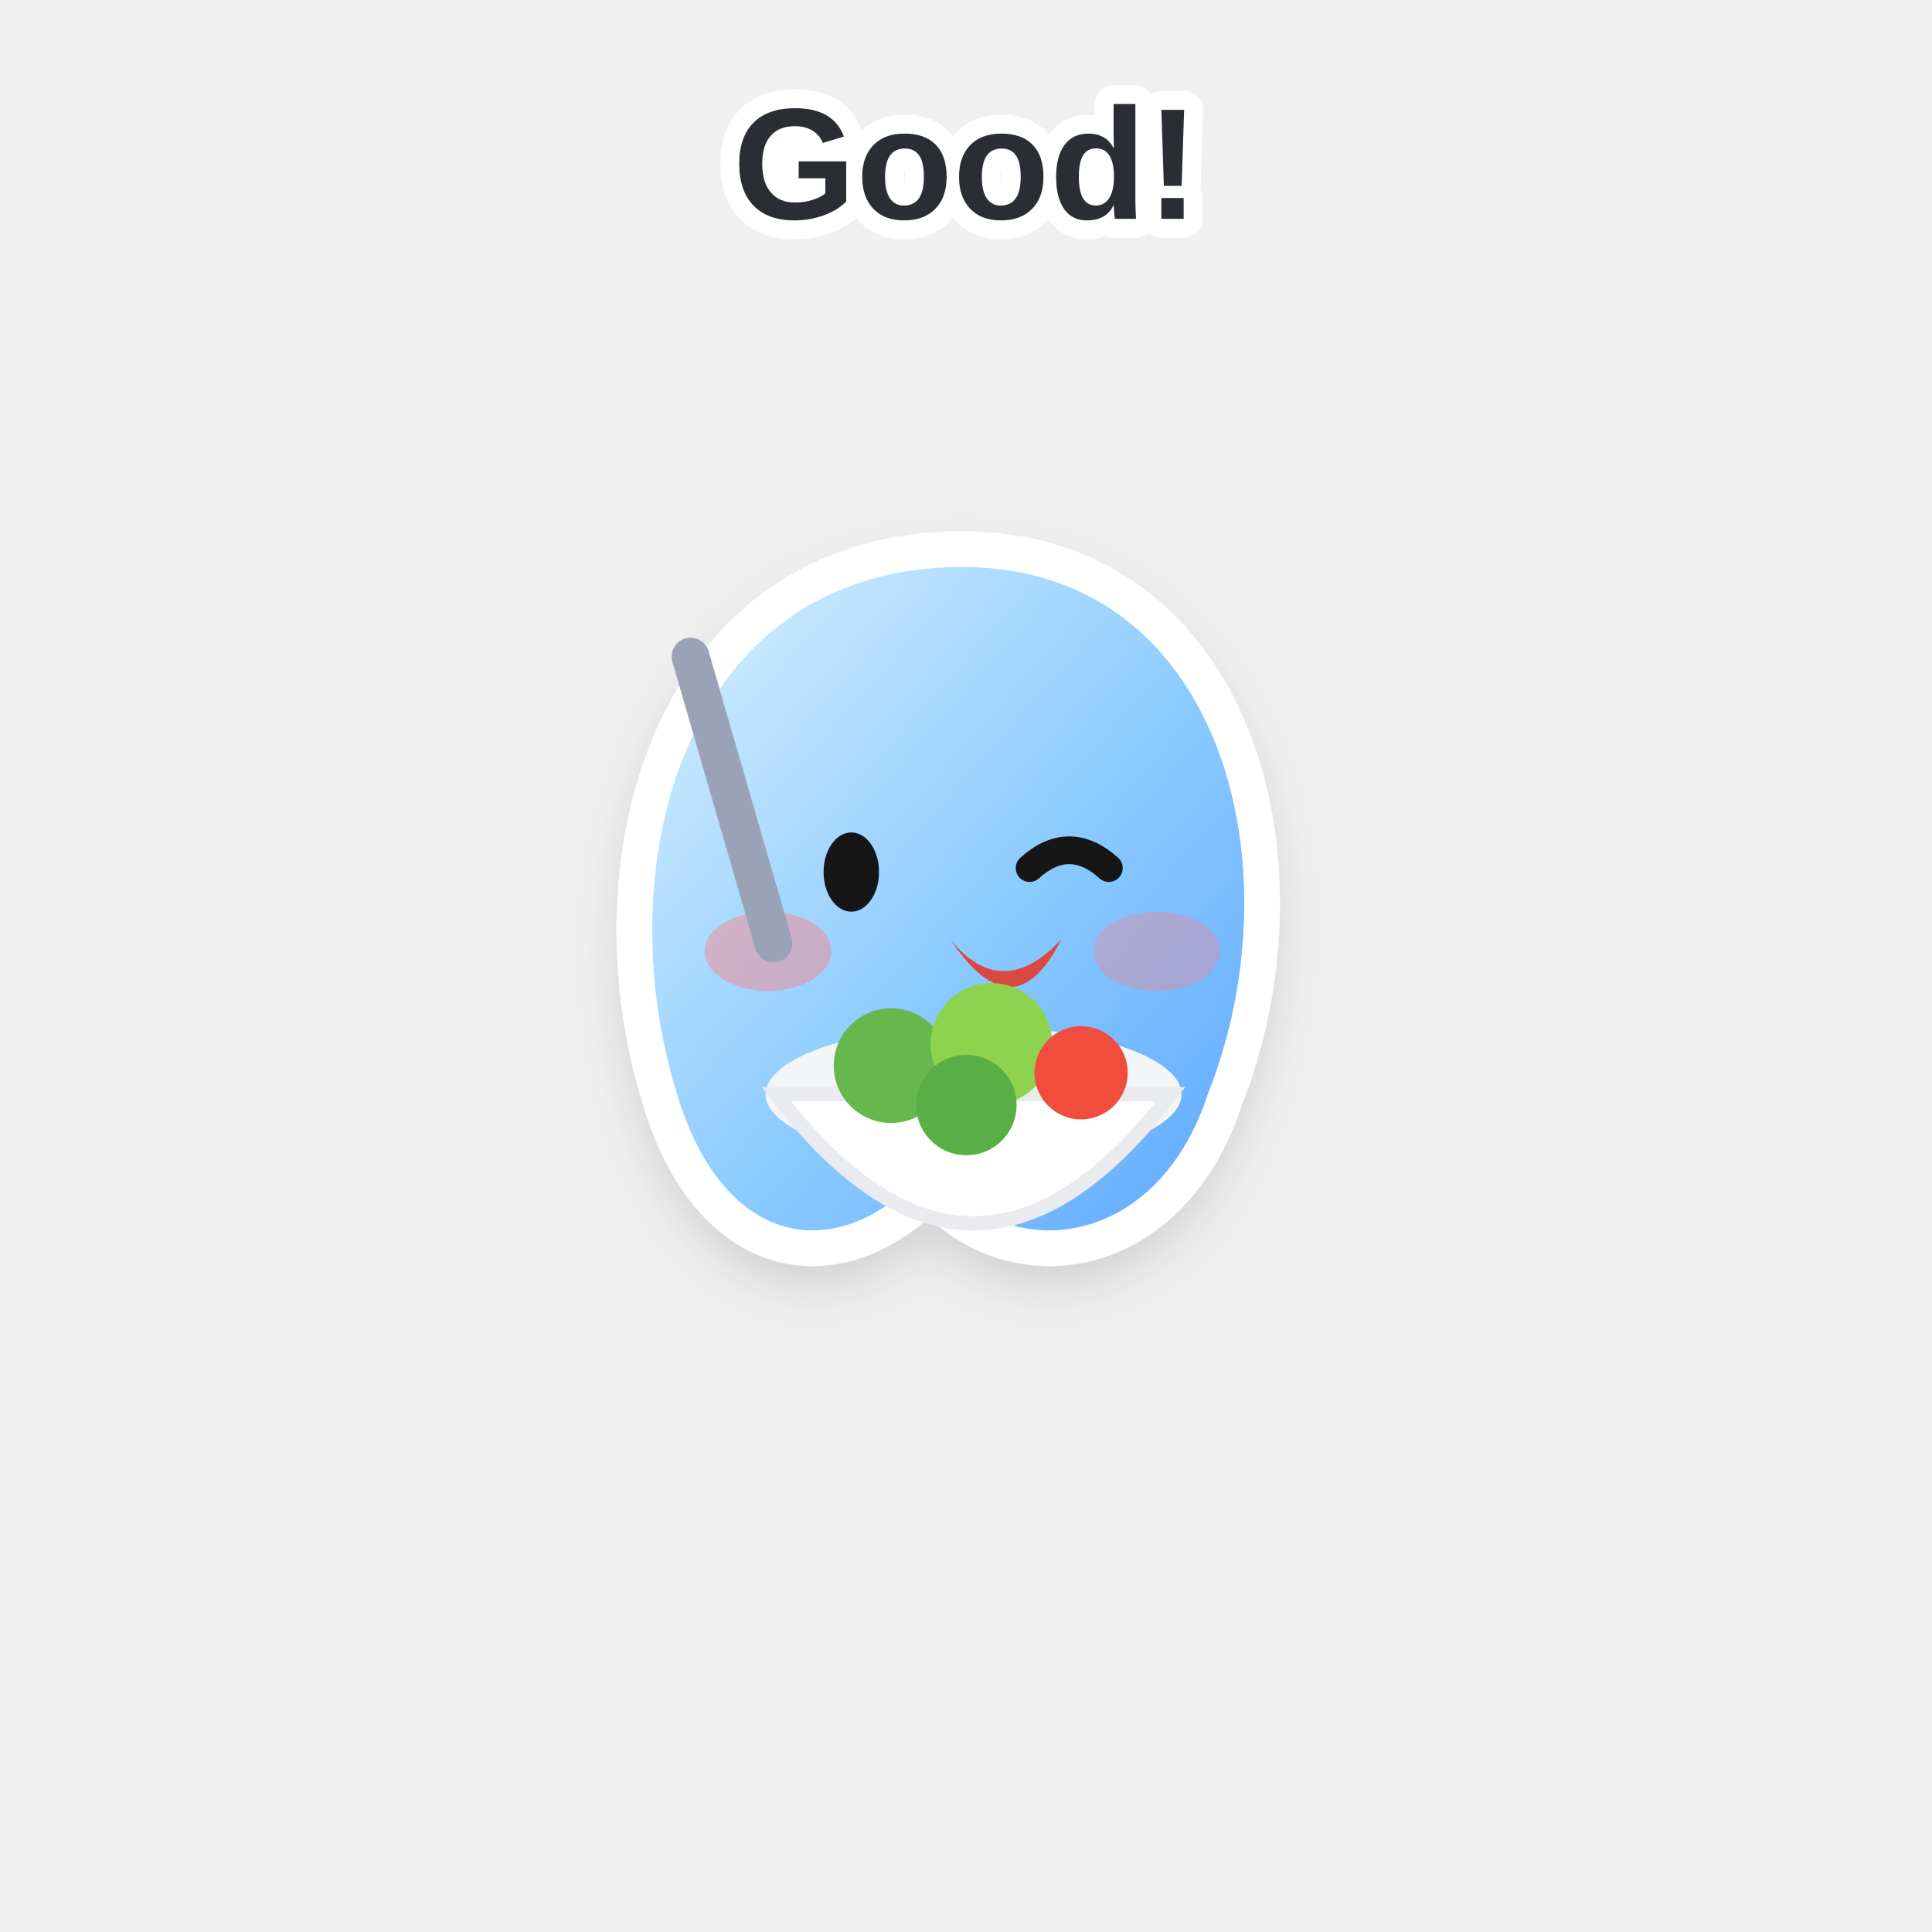
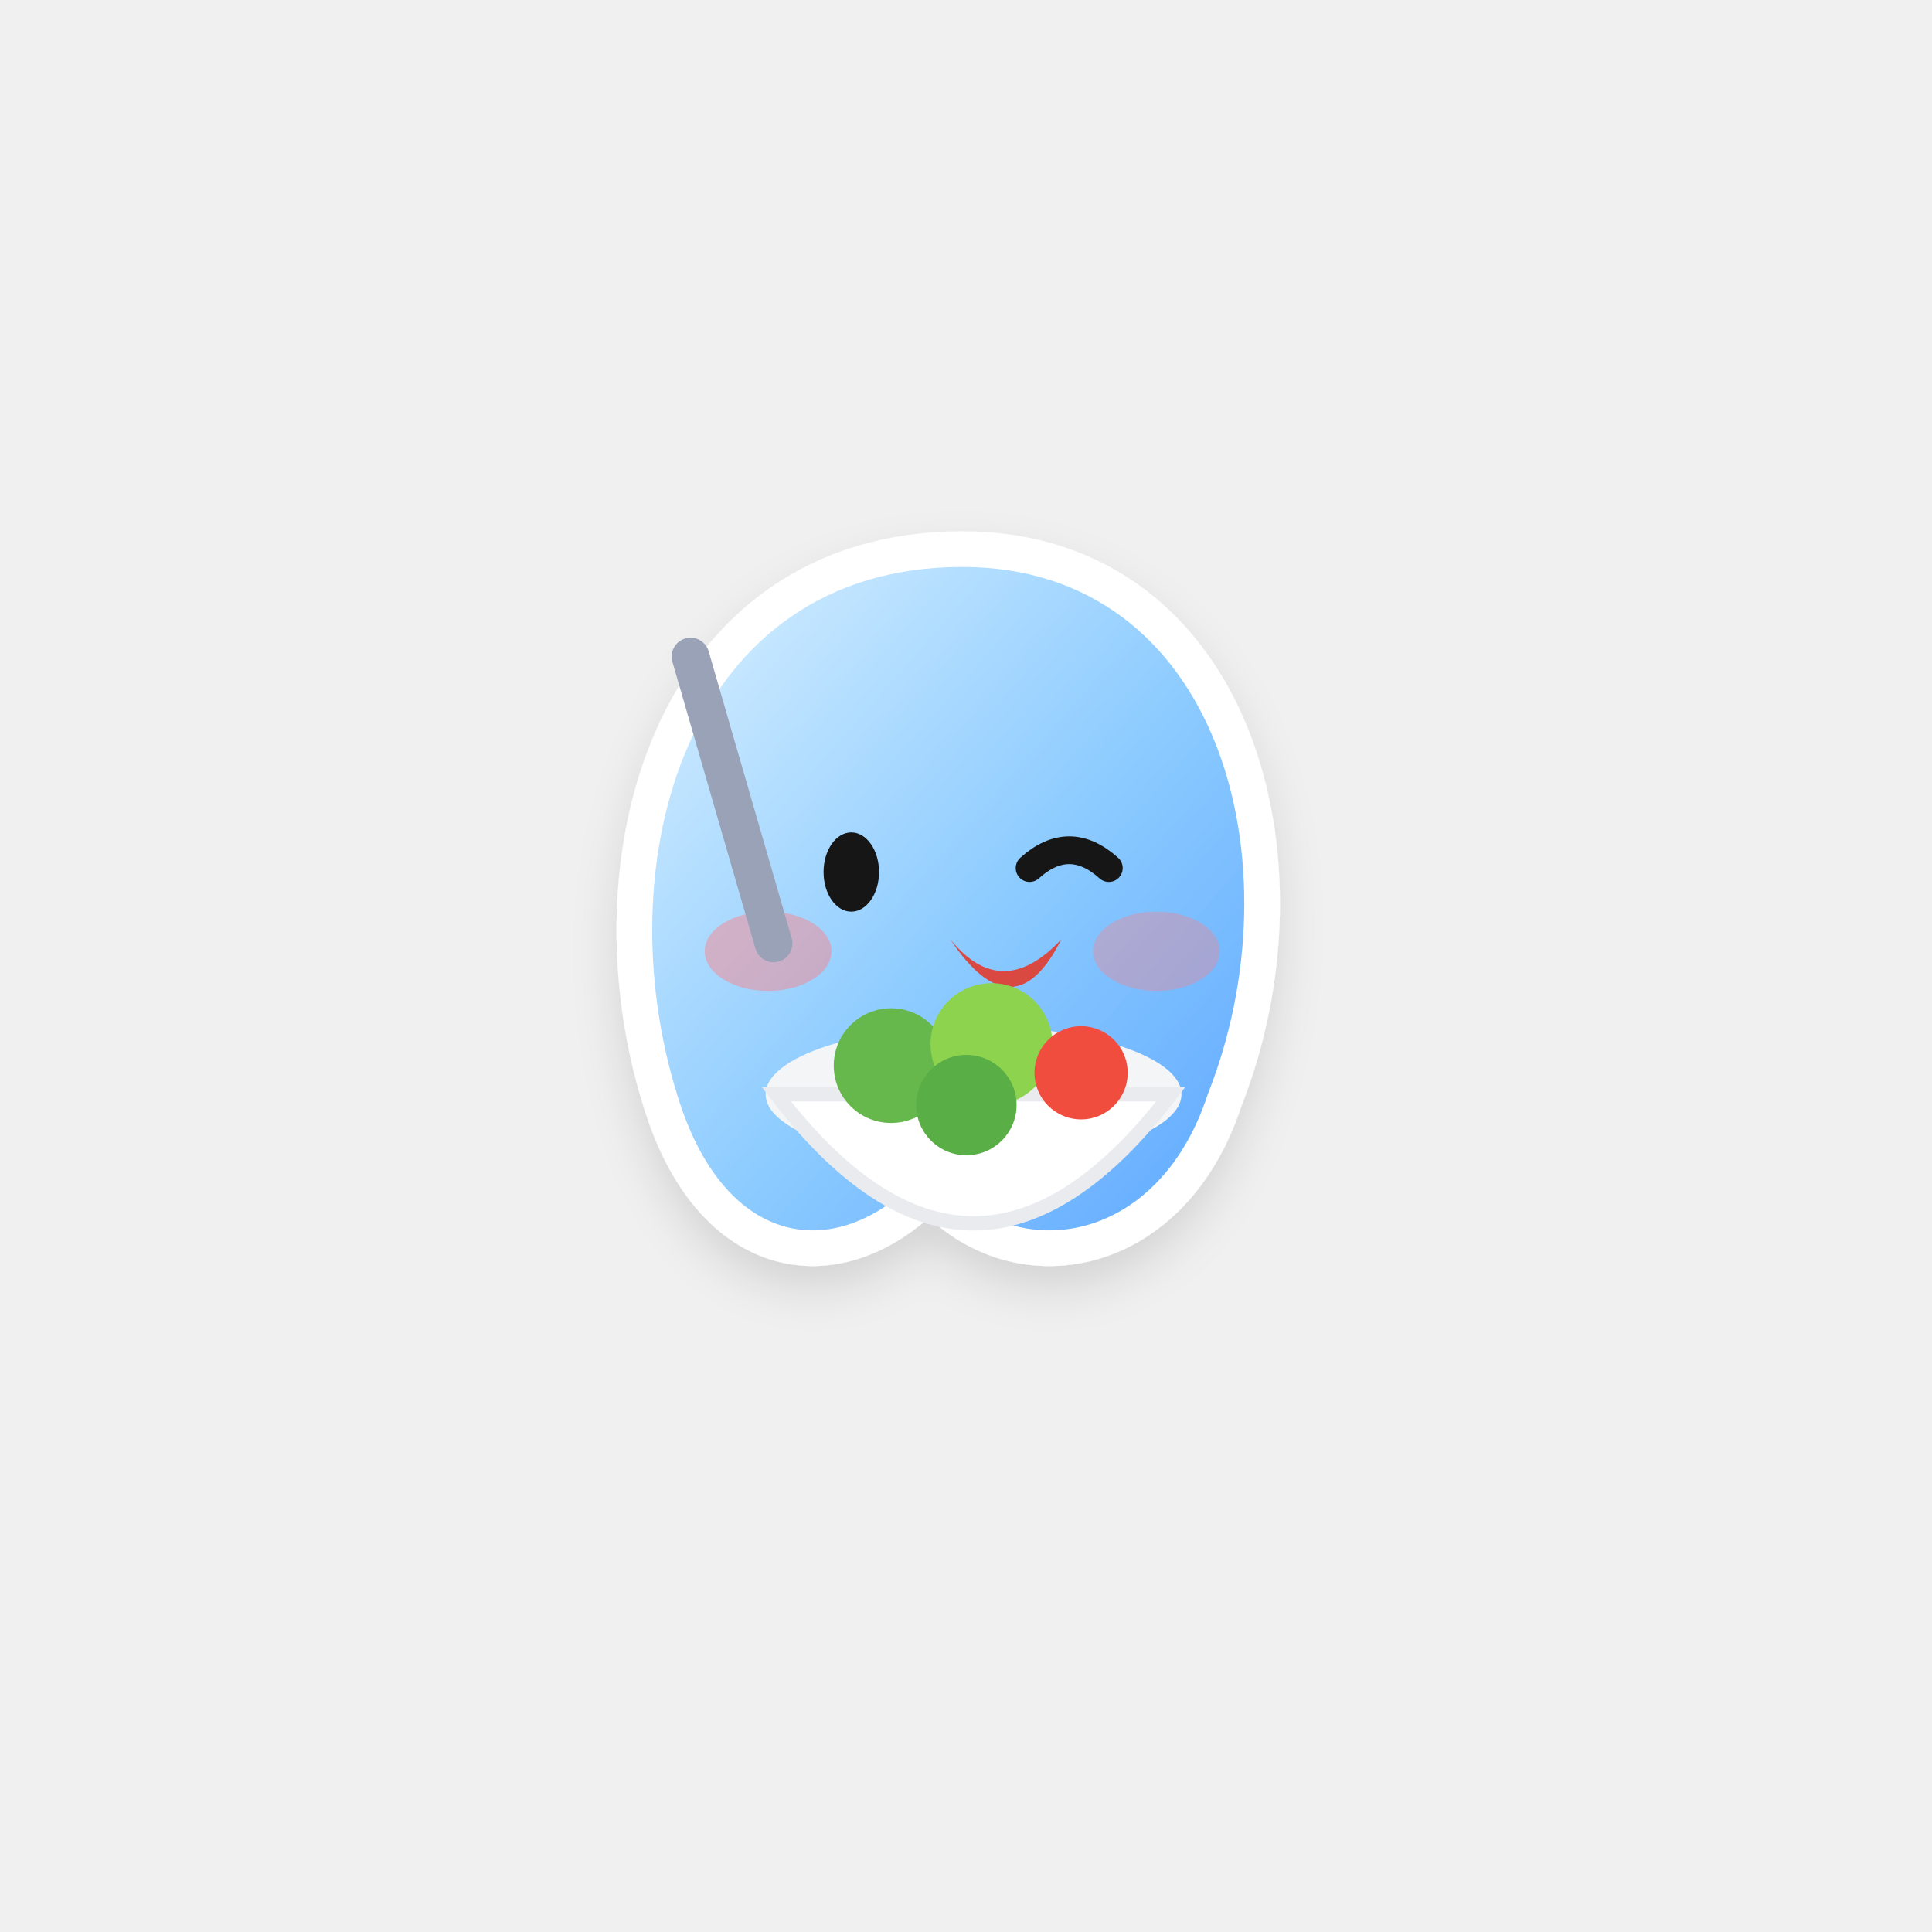
<svg xmlns="http://www.w3.org/2000/svg" width="512" height="512" viewBox="0 0 512 512">
  <defs>
    <linearGradient id="peach" x1="0" y1="0" x2="1" y2="1">
      <stop offset="0%" stop-color="#FFD8C9" />
      <stop offset="55%" stop-color="#FFB7A2" />
      <stop offset="100%" stop-color="#FF8F7E" />
    </linearGradient>
    <linearGradient id="blue" x1="0" y1="0" x2="1" y2="1">
      <stop offset="0%" stop-color="#D9F0FF" />
      <stop offset="55%" stop-color="#8CCBFF" />
      <stop offset="100%" stop-color="#5FA8FF" />
    </linearGradient>
    <linearGradient id="green" x1="0" y1="0" x2="1" y2="1">
      <stop offset="0%" stop-color="#B9F2CE" />
      <stop offset="100%" stop-color="#6FCF97" />
    </linearGradient>
    <linearGradient id="heart" x1="0" y1="0" x2="1" y2="1">
      <stop offset="0%" stop-color="#FF8C9A" />
      <stop offset="100%" stop-color="#FF4F6D" />
    </linearGradient>
    <filter id="shadow" x="-30%" y="-30%" width="160%" height="160%">
      <feDropShadow dx="0" dy="6" stdDeviation="6" flood-color="#000000" flood-opacity="0.12" />
    </filter>
  </defs>
-   <text x="256" y="58" text-anchor="middle" font-family="Arial Rounded MT Bold, Arial, sans-serif" font-size="42" font-weight="700" fill="#2A2D34" stroke="white" stroke-width="10" paint-order="stroke fill" stroke-linejoin="round">Good!</text>
  <g filter="url(#shadow)">
    <path d="M 255 150.25            C 181.5 150.25, 160.5 229.0, 179.4 289.9            C 192.0 331.9, 223.5 336.1, 246.6 308.8            C 265.5 336.1, 306.45 331.9, 320.1 289.9            C 344.25 229.0, 323.25 150.25, 255 150.25 Z" fill="white" stroke="white" stroke-width="18.9" stroke-linejoin="round" />
    <path d="M 255 150.25            C 181.5 150.25, 160.5 229.0, 179.4 289.9            C 192.0 331.9, 223.5 336.1, 246.6 308.8            C 265.5 336.1, 306.45 331.9, 320.1 289.9            C 344.25 229.0, 323.25 150.25, 255 150.25 Z" fill="url(#blue)" />
    <ellipse cx="225.6" cy="231.1" rx="7.35" ry="10.5" fill="#161616" />
    <path d="M 272.85 230.05 q 10.5 -9.45 21.0 0" stroke="#161616" stroke-width="7.35" stroke-linecap="round" fill="none" />
    <path d="M 251.85 248.95 q 13.65 16.8 29.4 0 q -12.6 25.2 -29.4 0z" fill="#D94A42" />
    <ellipse cx="203.55" cy="252.1" rx="16.8" ry="10.5" fill="#FF7E82" opacity="0.45" />
    <ellipse cx="306.45" cy="252.1" rx="16.8" ry="10.5" fill="#FF7E82" opacity="0.35" />
  </g>
  <g>
    <ellipse cx="258" cy="290" rx="55.1" ry="18.05" fill="#F4F5F7" />
    <path d="M 205.75 290 Q 258 358.4 310.25 290 Z" fill="#FFFFFF" stroke="#E9EBEF" stroke-width="3.8" />
    <circle cx="236.15" cy="282.4" r="15.2" fill="#67B84C" />
    <circle cx="262.75" cy="276.7" r="16.15" fill="#8ED34E" />
    <circle cx="286.5" cy="284.3" r="12.35" fill="#F04D3F" />
    <circle cx="256.1" cy="292.85" r="13.3" fill="#5AAE46" />
  </g>
  <path d="M205 250 l-22 -76" stroke="#9AA2B7" stroke-width="10" stroke-linecap="round" />
</svg>
